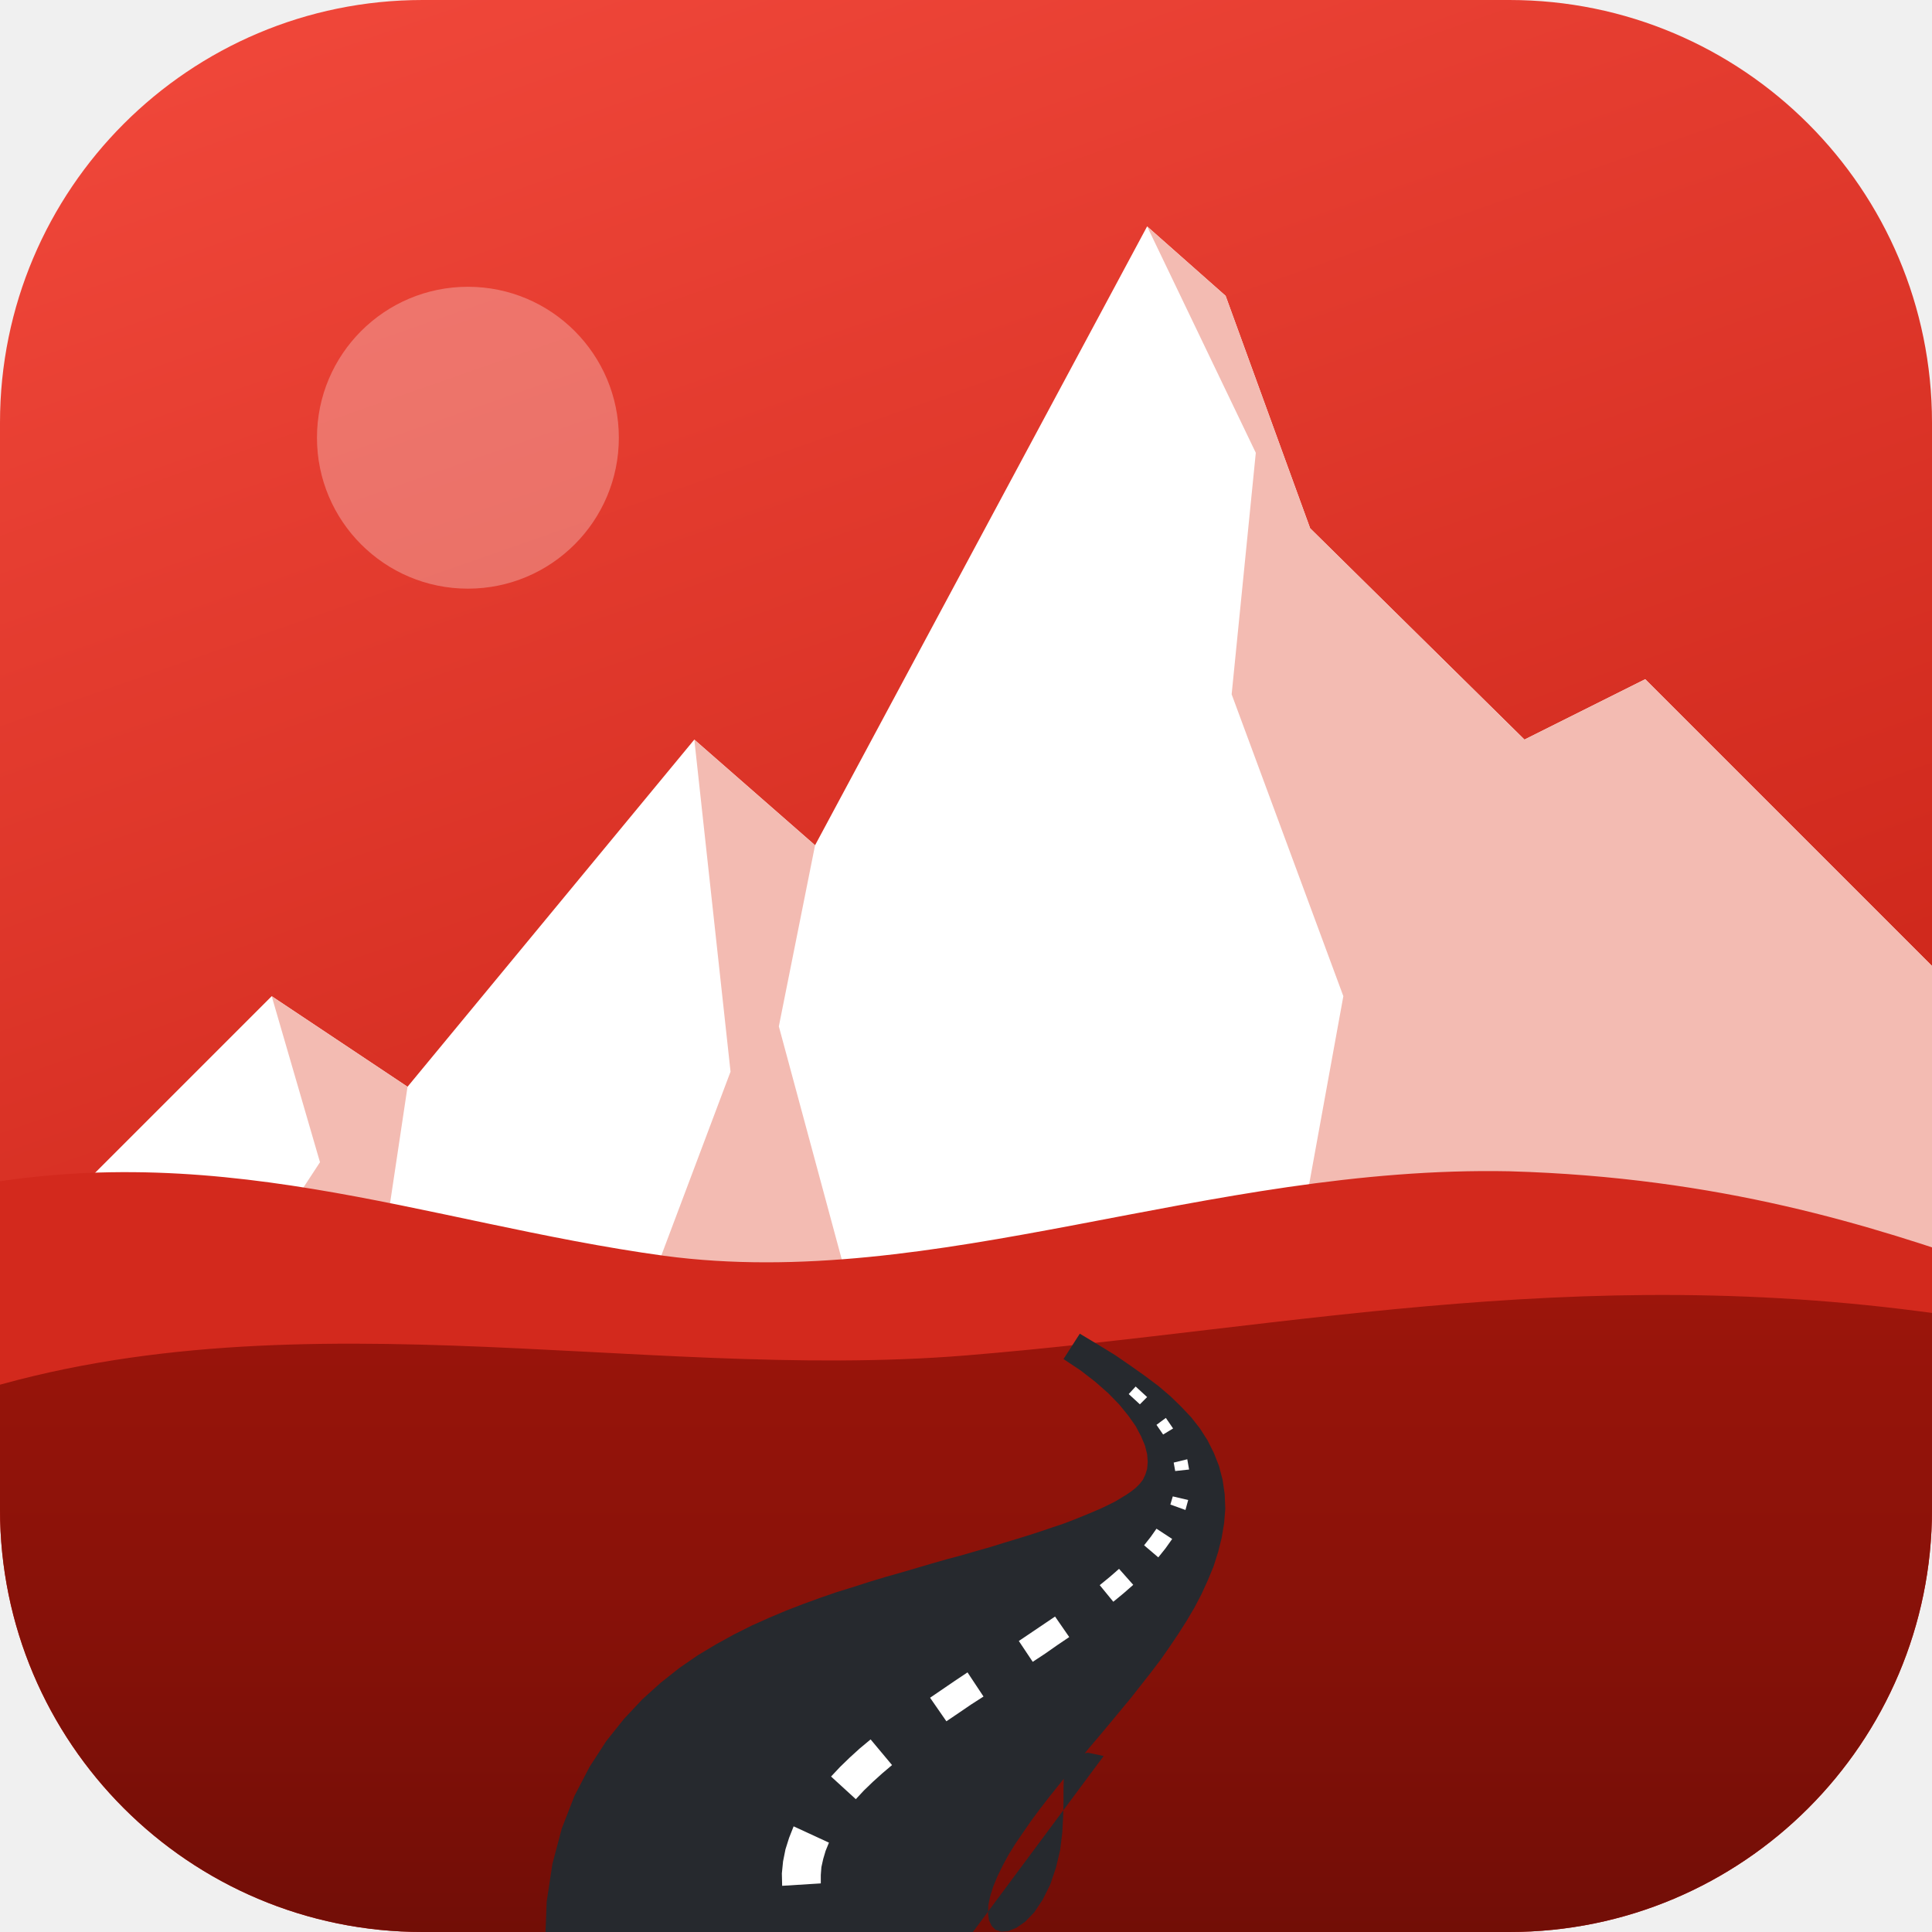
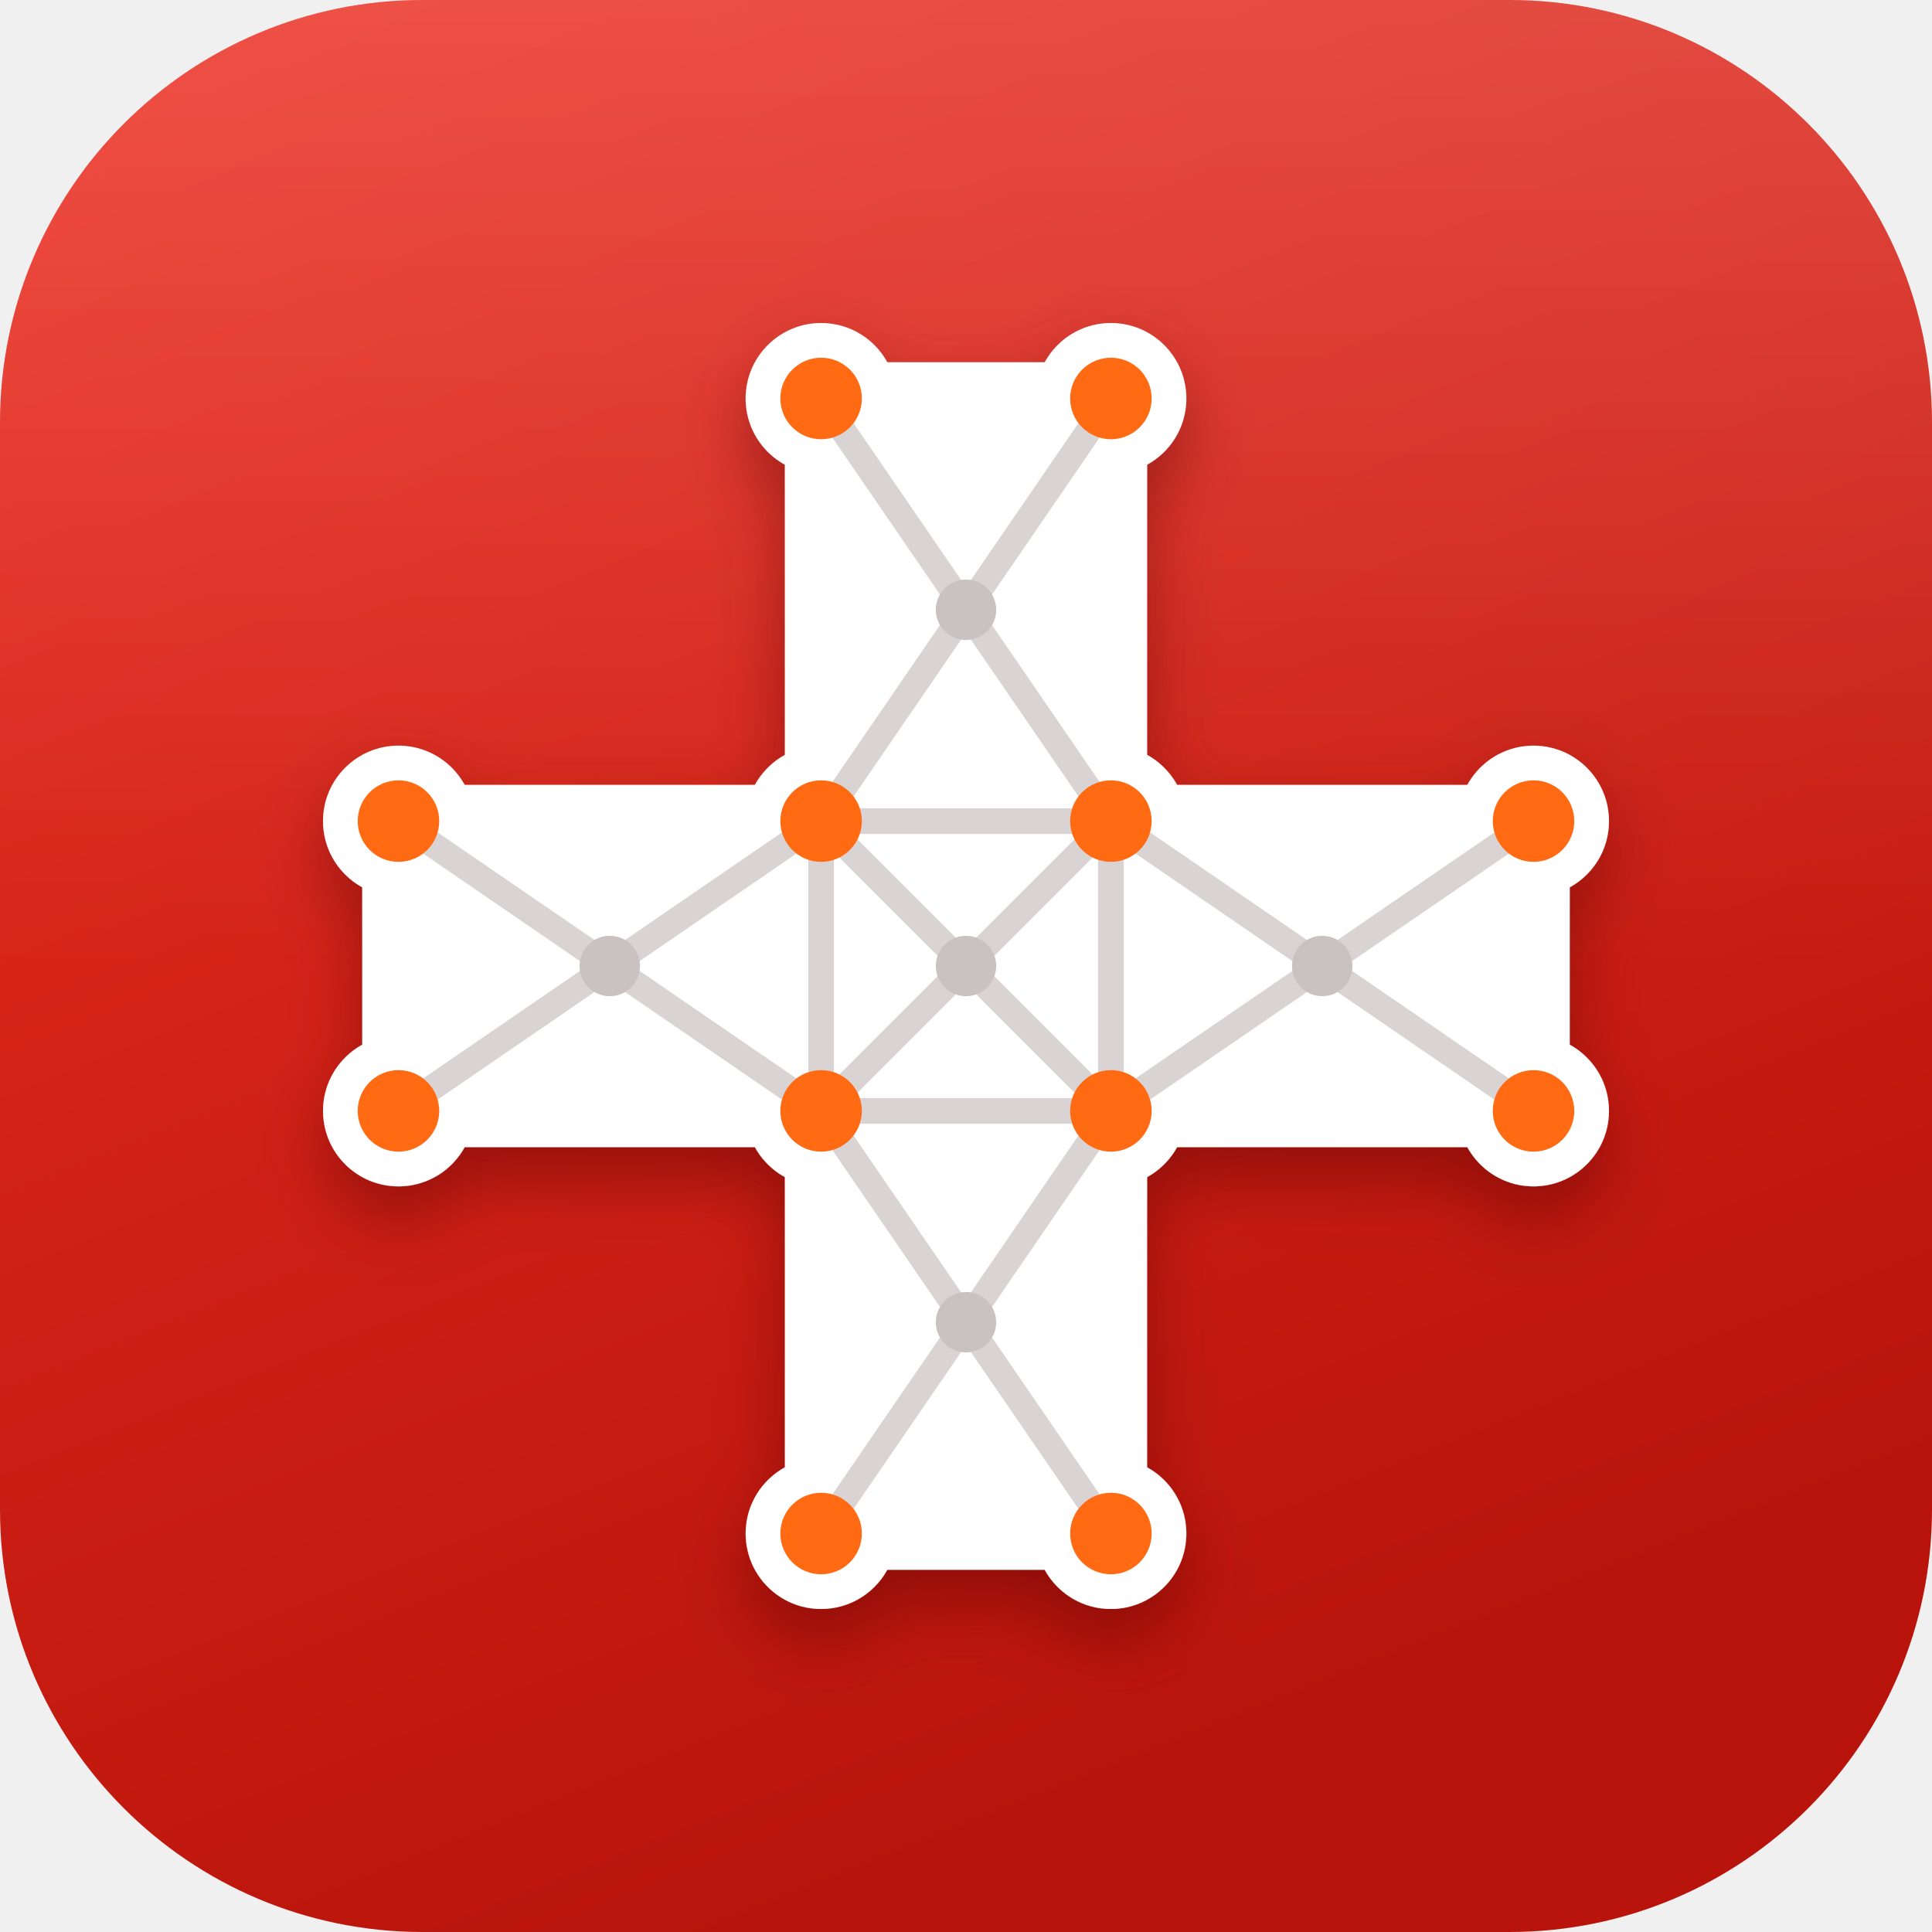
<svg xmlns="http://www.w3.org/2000/svg" viewBox="0 0 64 64" width="64" height="64">
  <defs>
-     <linearGradient id="sky" x1="0" y1="0" x2="0.35" y2="1">
-       <stop offset="0" stop-color="#f2493c" />
-       <stop offset="1" stop-color="#c41e12" />
+     <linearGradient id="red" x1="0" y1="0" x2=".4" y2="1">
+       <stop offset="0" stop-color="#ee3124" />
+       <stop offset="1" stop-color="#b8140b" />
    </linearGradient>
-     <linearGradient id="hill" x1="0" y1="0" x2="0" y2="1">
-       <stop offset="0" stop-color="#9c150b" />
-       <stop offset="1" stop-color="#6e0d06" />
+     <linearGradient id="gloss" x1="0" y1="0" x2="0" y2="1">
+       <stop offset="0" stop-color="#fff" stop-opacity=".16" />
+       <stop offset=".5" stop-color="#fff" stop-opacity="0" />
    </linearGradient>
-     <clipPath id="tile">
-       <rect width="64" height="64" rx="14" />
-     </clipPath>
+     <filter id="shadow" x="-20%" y="-20%" width="140%" height="140%">
+       <feDropShadow dx="0" dy="1.1" stdDeviation="1.1" flood-color="#5a0700" flood-opacity=".45" />
+     </filter>
  </defs>
-   <g clip-path="url(#tile)">
-     <rect width="64" height="64" fill="url(#sky)" />
-     <circle cx="15.5" cy="14.5" r="5" fill="#ffffff" opacity=".28" />
-     <path d="M-2 44 L9 33 L13.5 36 L23 24.5 L27 28 L38 7.5 L40.6 9.8 L43.4 17.5 L50.5 24.5 L54.5 22.5 L66 34 L66 44 Z" fill="#ffffff" />
-     <path d="M38 7.5 L40.6 9.8 L43.4 17.5 L50.5 24.5 L54.5 22.5 L66 34 L66 44 L42.5 44 L44.5 33 L40.8 23 L41.6 15 Z" fill="#f3bbb2" />
-     <path d="M23 24.5 L27 28 L25.8 34 L28.5 44 L21 44 L24.2 35.5 Z" fill="#f3bbb2" />
-     <path d="M9 33 L13.5 36 L12.3 44 L7 44 L10.6 38.5 Z" fill="#f3bbb2" />
-     <path d="M-2 44 L-2 39.5 C7 37.5 14 40.5 22 41.6 C31 42.8 40 38.6 50 38.8 C57 39 62 40.6 66 42 L66 46 L-2 46 Z" fill="#d3291d" />
-     <path d="M-2 66 L-2 46.5 C9 42.6 21 45.8 32 44.9 C43 44 53 41.6 66 43.8 L66 66 Z" fill="url(#hill)" />
-     <path d="M36.56 58.17 L36.04 58.06 L35.76 58.11 L35.54 58.22 L35.39 58.37 L35.29 58.58 L35.24 58.87 L35.23 59.22 L35.23 59.65 L35.22 60.14 L35.19 60.7 L35.12 61.28 L34.98 61.87 L34.79 62.43 L34.54 62.93 L34.26 63.35 L33.96 63.66 L33.67 63.86 L33.4 63.97 L33.17 63.99 L32.98 63.93 L32.85 63.8 L32.76 63.61 L32.73 63.38 L32.74 63.11 L32.8 62.82 L32.9 62.5 L33.04 62.16 L33.21 61.81 L33.41 61.44 L33.64 61.07 L33.9 60.69 L34.17 60.3 L34.46 59.91 L34.77 59.51 L35.09 59.11 L35.41 58.71 L35.75 58.3 L36.09 57.89 L36.43 57.49 L36.78 57.07 L37.12 56.66 L37.46 56.25 L37.79 55.83 L38.12 55.41 L38.44 54.99 L38.74 54.56 L39.03 54.13 L39.31 53.69 L39.57 53.25 L39.8 52.81 L40.01 52.35 L40.2 51.89 L40.35 51.42 L40.47 50.94 L40.55 50.46 L40.59 49.98 L40.57 49.5 L40.5 49.02 L40.38 48.56 L40.21 48.13 L40 47.71 L39.75 47.32 L39.46 46.95 L39.13 46.6 L38.77 46.25 L38.37 45.91 L37.93 45.58 L37.45 45.24 L36.94 44.89 L36.37 44.54 L35.77 44.18 L35.23 45.02 L35.8 45.4 L36.29 45.78 L36.72 46.16 L37.08 46.53 L37.38 46.9 L37.62 47.24 L37.8 47.58 L37.93 47.89 L38 48.17 L38.02 48.43 L38 48.66 L37.94 48.85 L37.86 49.02 L37.75 49.16 L37.63 49.28 L37.48 49.4 L37.32 49.51 L37.14 49.62 L36.94 49.74 L36.72 49.85 L36.47 49.97 L36.19 50.09 L35.9 50.21 L35.58 50.34 L35.24 50.47 L34.88 50.59 L34.5 50.72 L34.1 50.85 L33.68 50.98 L33.25 51.11 L32.8 51.25 L32.34 51.38 L31.86 51.52 L31.37 51.65 L30.88 51.79 L30.37 51.94 L29.86 52.09 L29.33 52.24 L28.8 52.4 L28.27 52.57 L27.72 52.74 L27.17 52.93 L26.62 53.13 L26.05 53.35 L25.48 53.59 L24.9 53.85 L24.32 54.14 L23.72 54.47 L23.12 54.83 L22.51 55.25 L21.89 55.74 L21.28 56.29 L20.67 56.94 L20.08 57.68 L19.53 58.53 L19.03 59.49 L18.61 60.57 L18.3 61.74 L18.11 62.99 L18.06 64.27 L18.15 65.56 L18.36 66.83 L18.69 68.05 L19.1 69.22 L19.6 70.33 L20.15 71.38 L20.76 72.37 L21.41 73.32 L22.1 74.23 L22.83 75.1 L23.44 75.83 Z" fill="#26292e" />
-     <path d="M30.45 66.4 L29.9 65.99 L29.41 65.6 L28.99 65.22 L28.62 64.85 L28.3 64.5 L28.03 64.15 L26.82 65.04 L27.15 65.46 L27.53 65.89 L27.96 66.31 L28.44 66.74 L28.98 67.17 L29.55 67.6 Z" fill="#ffffff" />
-     <path d="M27.19 62.39 L27.19 62.11 L27.21 61.85 L27.27 61.58 L27.35 61.31 L27.46 61.04 L26.29 60.5 L26.14 60.88 L26.02 61.26 L25.94 61.66 L25.9 62.06 L25.91 62.47 Z" fill="#ffffff" />
-     <path d="M28.35 59.6 L28.62 59.31 L28.91 59.03 L29.22 58.75 L29.55 58.47 L28.84 57.62 L28.48 57.92 L28.15 58.22 L27.83 58.53 L27.53 58.85 Z" fill="#ffffff" />
-     <path d="M31.35 57.02 L31.75 56.75 L32.16 56.47 L32.58 56.2 L32.05 55.4 L31.63 55.68 L31.22 55.96 L30.81 56.24 Z" fill="#ffffff" />
-     <path d="M34.21 55.05 L34.62 54.78 L35.02 54.5 L35.42 54.23 L34.95 53.55 L34.55 53.82 L34.15 54.09 L33.75 54.36 Z" fill="#ffffff" />
-     <path d="M36.88 53.06 L37.22 52.78 L37.54 52.5 L37.07 51.97 L36.76 52.24 L36.43 52.51 Z" fill="#ffffff" />
-     <path d="M38.37 51.59 L38.61 51.29 L38.83 50.98 L38.31 50.64 L38.12 50.91 L37.9 51.19 Z" fill="#ffffff" />
-     <path d="M39.27 50.02 L39.36 49.69 L38.85 49.57 L38.77 49.84 Z" fill="#ffffff" />
-     <path d="M39.39 48.68 L39.33 48.34 L38.88 48.45 L38.93 48.73 Z" fill="#ffffff" />
-     <path d="M38.86 47.32 L38.62 46.97 L38.31 47.2 L38.53 47.52 Z" fill="#ffffff" />
-     <path d="M38 46.28 L37.62 45.93 L37.39 46.18 L37.76 46.52 Z" fill="#ffffff" />
+   <rect width="64" height="64" rx="14" fill="url(#red)" />
+   <rect width="64" height="64" rx="14" fill="url(#gloss)" />
+   <g filter="url(#shadow)">
+     <path d="M27.2 13.2 L36.8 13.2 L36.8 27.2 L50.8 27.2 L50.8 36.8 L36.8 36.8 L36.8 50.8 L27.2 50.8 L27.2 36.8 L13.2 36.8 L13.2 27.2 L27.2 27.2 Z" fill="#fff" stroke="#fff" stroke-width="2.4" stroke-linejoin="round" />
+     <circle cx="27.2" cy="13.2" r="2.5" fill="#fff" />
+     <circle cx="36.8" cy="13.2" r="2.5" fill="#fff" />
+     <circle cx="36.8" cy="27.2" r="2.5" fill="#fff" />
+     <circle cx="50.8" cy="27.2" r="2.5" fill="#fff" />
+     <circle cx="50.8" cy="36.8" r="2.5" fill="#fff" />
+     <circle cx="36.8" cy="36.8" r="2.5" fill="#fff" />
+     <circle cx="36.8" cy="50.8" r="2.5" fill="#fff" />
+     <circle cx="27.2" cy="50.8" r="2.5" fill="#fff" />
+     <circle cx="27.2" cy="36.8" r="2.5" fill="#fff" />
+     <circle cx="13.2" cy="36.8" r="2.5" fill="#fff" />
+     <circle cx="13.2" cy="27.2" r="2.5" fill="#fff" />
+     <circle cx="27.2" cy="27.2" r="2.5" fill="#fff" />
  </g>
+   <line x1="27.2" y1="13.2" x2="36.8" y2="27.2" stroke="#d9d4d3" stroke-width="0.85" stroke-linecap="round" />
+   <line x1="36.8" y1="13.2" x2="27.2" y2="27.2" stroke="#d9d4d3" stroke-width="0.85" stroke-linecap="round" />
+   <line x1="36.8" y1="27.2" x2="50.8" y2="36.8" stroke="#d9d4d3" stroke-width="0.85" stroke-linecap="round" />
+   <line x1="50.8" y1="27.2" x2="36.8" y2="36.8" stroke="#d9d4d3" stroke-width="0.85" stroke-linecap="round" />
+   <line x1="27.2" y1="36.8" x2="36.8" y2="50.8" stroke="#d9d4d3" stroke-width="0.85" stroke-linecap="round" />
+   <line x1="36.8" y1="36.8" x2="27.2" y2="50.8" stroke="#d9d4d3" stroke-width="0.85" stroke-linecap="round" />
+   <line x1="13.2" y1="27.2" x2="27.2" y2="36.8" stroke="#d9d4d3" stroke-width="0.85" stroke-linecap="round" />
+   <line x1="27.2" y1="27.2" x2="13.2" y2="36.8" stroke="#d9d4d3" stroke-width="0.85" stroke-linecap="round" />
+   <line x1="27.2" y1="27.2" x2="36.8" y2="36.8" stroke="#d9d4d3" stroke-width="0.85" stroke-linecap="round" />
+   <line x1="36.8" y1="27.2" x2="27.2" y2="36.8" stroke="#d9d4d3" stroke-width="0.85" stroke-linecap="round" />
+   <line x1="27.2" y1="27.2" x2="36.8" y2="27.2" stroke="#d9d4d3" stroke-width="0.85" stroke-linecap="round" />
+   <line x1="36.8" y1="27.2" x2="36.8" y2="36.8" stroke="#d9d4d3" stroke-width="0.85" stroke-linecap="round" />
+   <line x1="36.8" y1="36.8" x2="27.2" y2="36.8" stroke="#d9d4d3" stroke-width="0.85" stroke-linecap="round" />
+   <line x1="27.2" y1="36.8" x2="27.2" y2="27.2" stroke="#d9d4d3" stroke-width="0.85" stroke-linecap="round" />
+   <circle cx="27.2" cy="13.2" r="1.35" fill="#ff6a13" />
+   <circle cx="36.8" cy="13.2" r="1.35" fill="#ff6a13" />
+   <circle cx="36.8" cy="27.2" r="1.35" fill="#ff6a13" />
+   <circle cx="50.8" cy="27.2" r="1.35" fill="#ff6a13" />
+   <circle cx="50.8" cy="36.8" r="1.35" fill="#ff6a13" />
+   <circle cx="36.8" cy="36.8" r="1.35" fill="#ff6a13" />
+   <circle cx="36.8" cy="50.8" r="1.35" fill="#ff6a13" />
+   <circle cx="27.2" cy="50.8" r="1.35" fill="#ff6a13" />
+   <circle cx="27.2" cy="36.8" r="1.35" fill="#ff6a13" />
+   <circle cx="13.2" cy="36.8" r="1.35" fill="#ff6a13" />
+   <circle cx="13.2" cy="27.2" r="1.35" fill="#ff6a13" />
+   <circle cx="27.2" cy="27.2" r="1.35" fill="#ff6a13" />
+   <circle cx="32" cy="20.2" r="1" fill="#c9c2c0" />
+   <circle cx="43.8" cy="32" r="1" fill="#c9c2c0" />
+   <circle cx="32" cy="43.8" r="1" fill="#c9c2c0" />
+   <circle cx="20.2" cy="32" r="1" fill="#c9c2c0" />
+   <circle cx="32" cy="32" r="1" fill="#c9c2c0" />
</svg>
